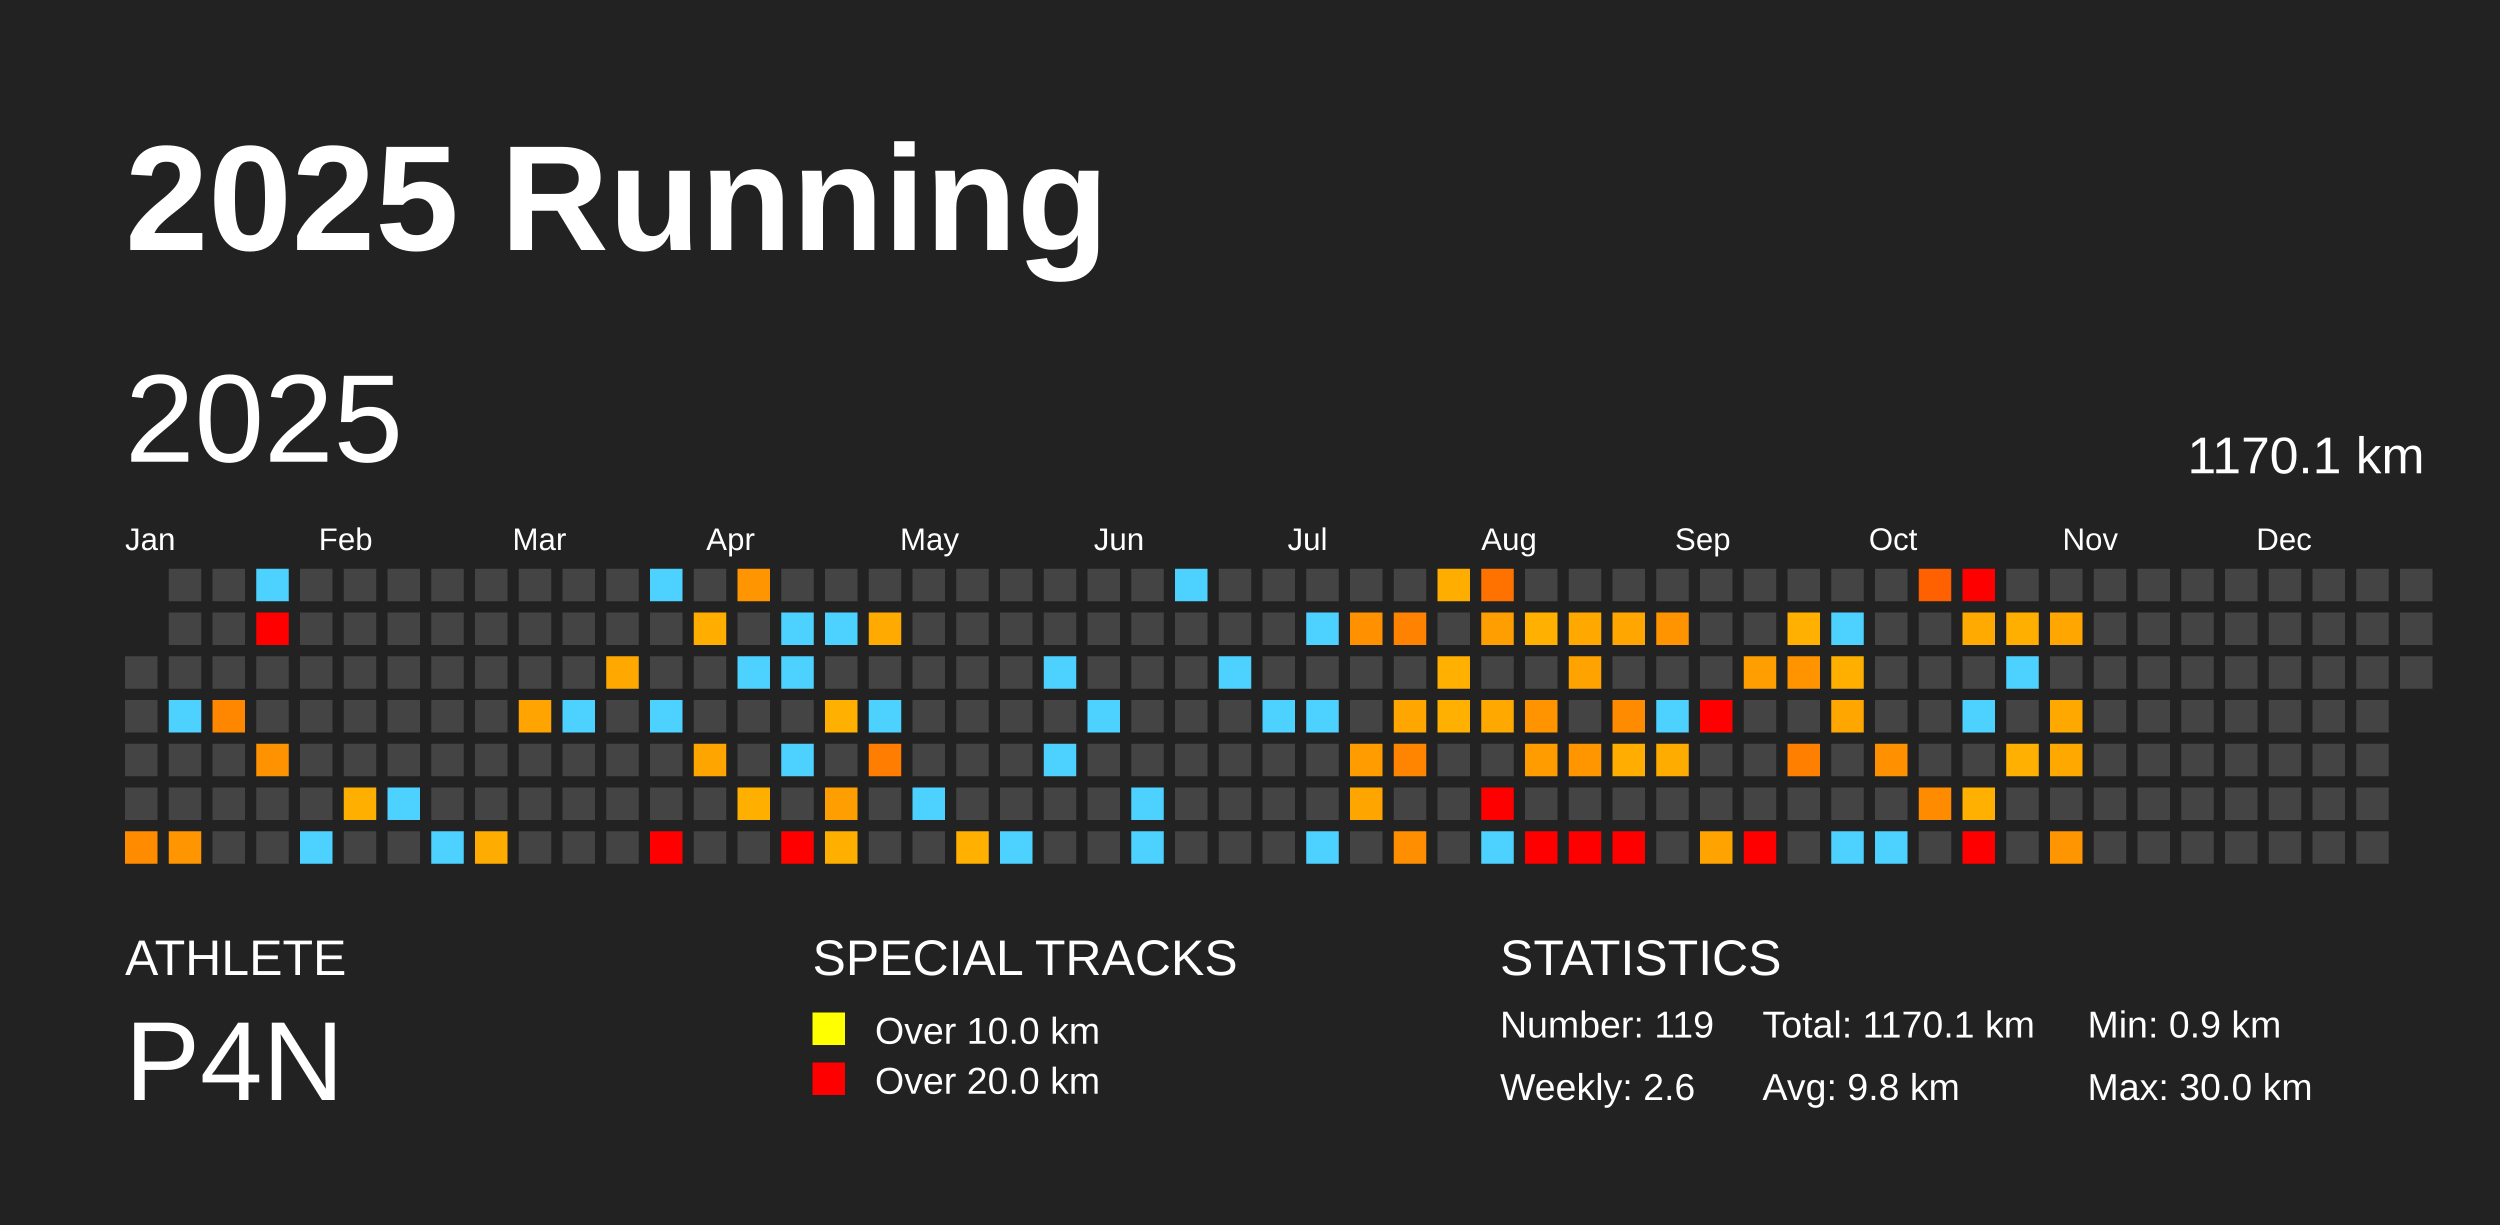
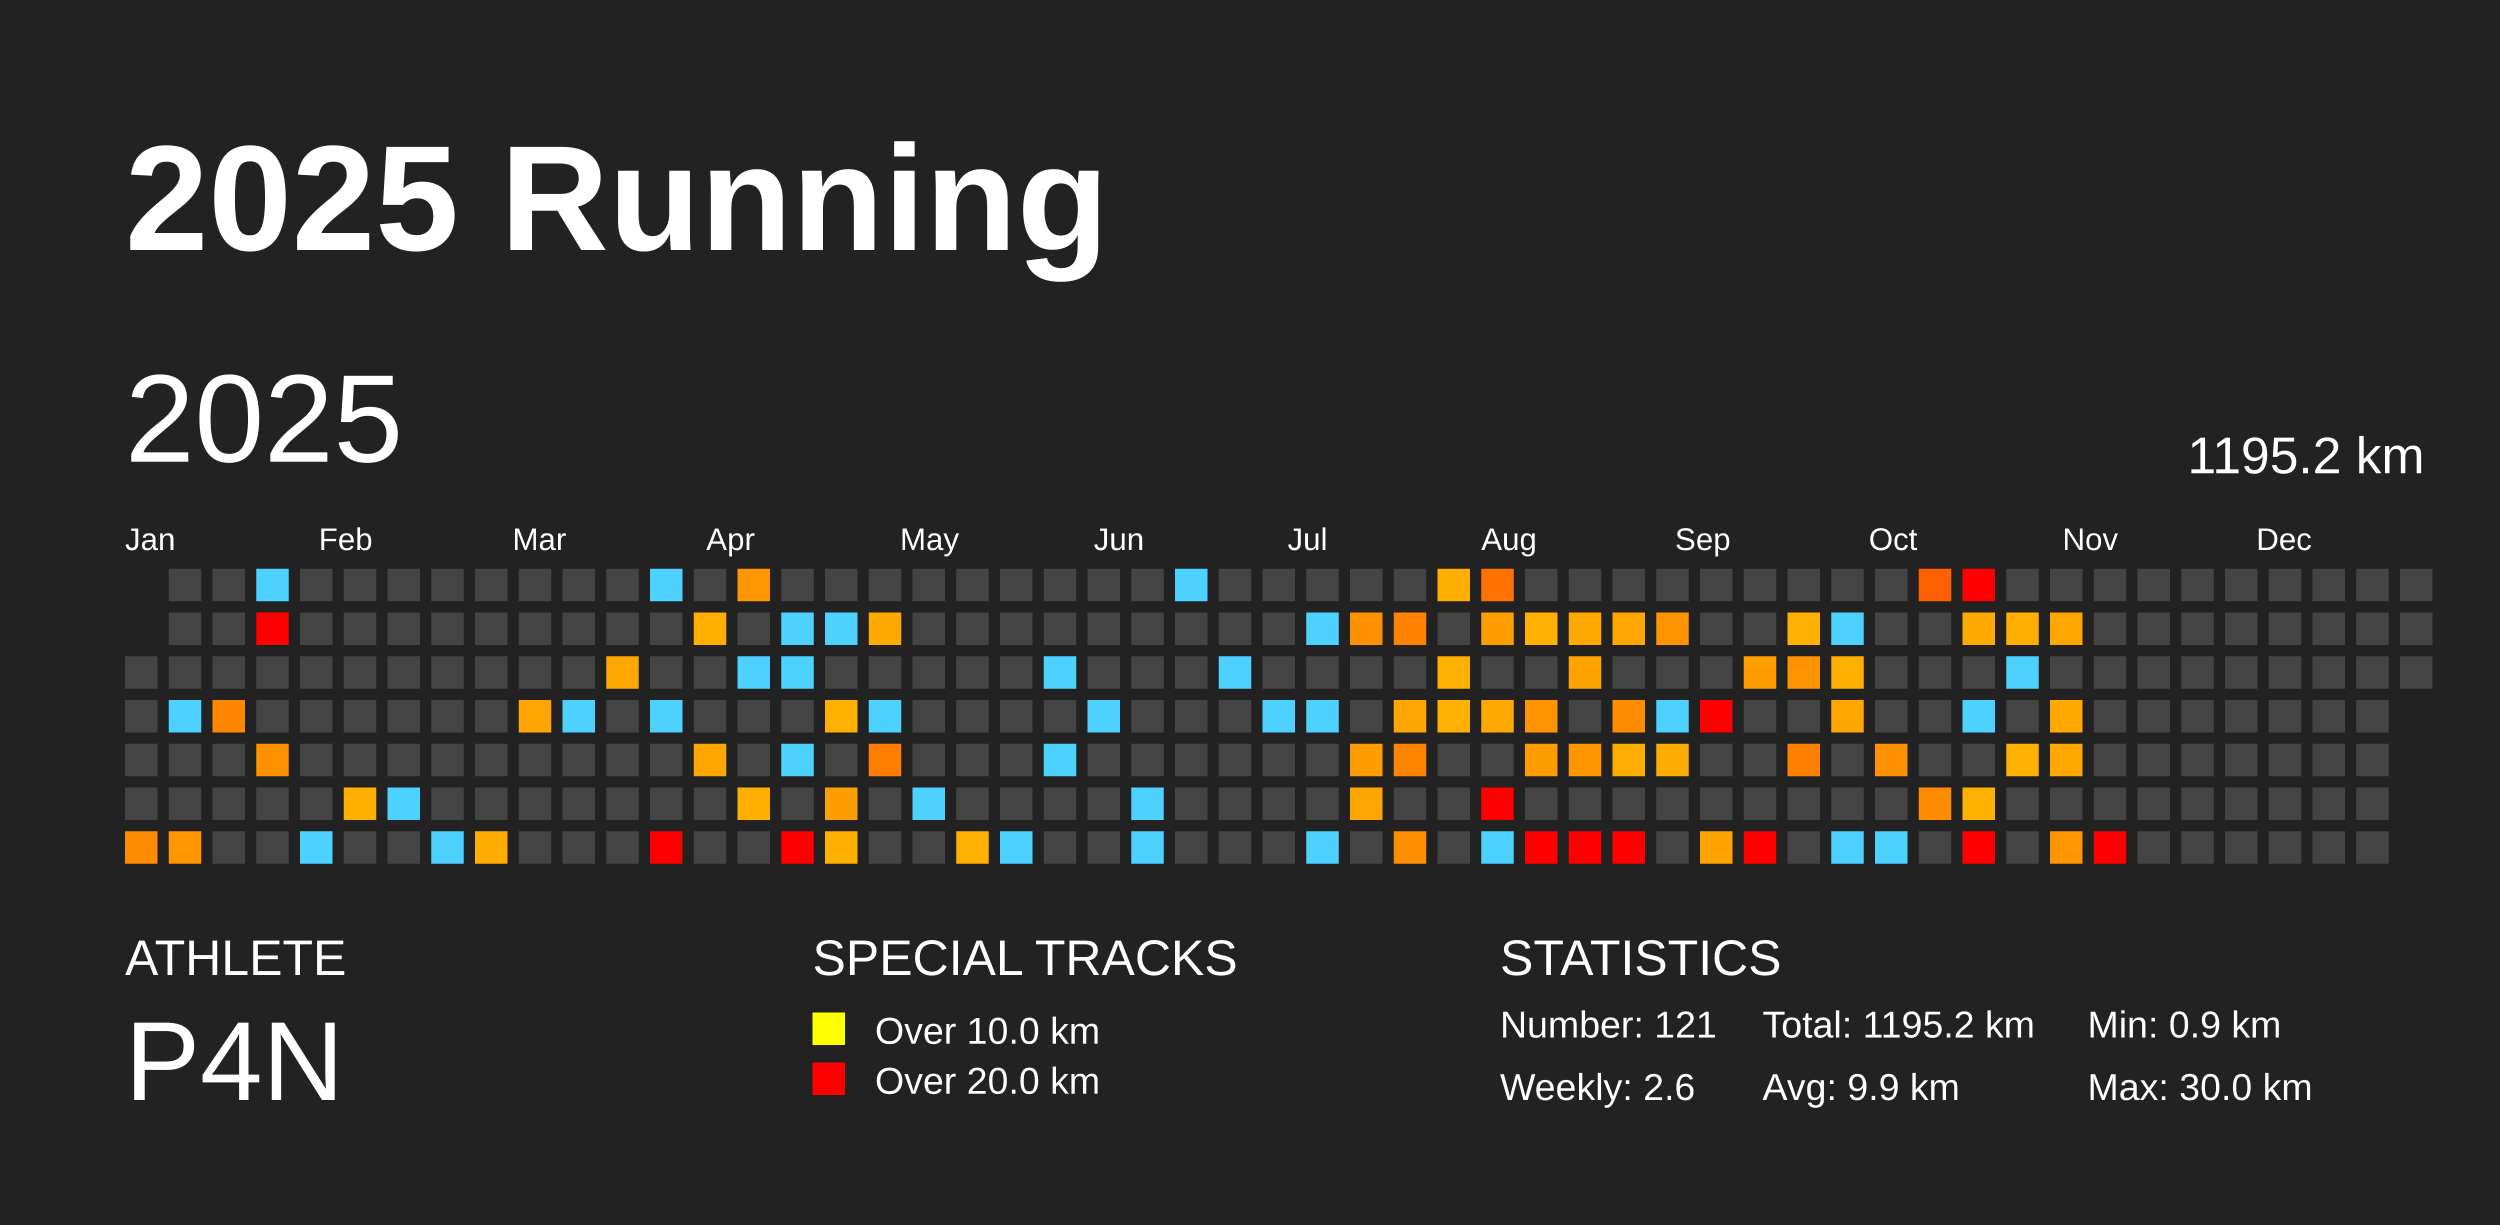
<svg xmlns="http://www.w3.org/2000/svg" baseProfile="full" height="98mm" version="1.1" viewBox="0,0,200,98" width="200mm">
  <defs />
  <rect fill="#222222" height="98" width="200" x="0" y="0" />
  <text fill="#FFFFFF" style="font-size:12px; font-family:Arial; font-weight:bold;" x="10" y="20">2025 Running</text>
  <text fill="#FFFFFF" style="font-size:4px; font-family:Arial" x="10" y="78">ATHLETE</text>
  <text fill="#FFFFFF" style="font-size:9px; font-family:Arial" x="10" y="88">P4N</text>
  <text fill="#FFFFFF" style="font-size:4px; font-family:Arial" x="65" y="78">SPECIAL TRACKS</text>
  <rect fill="yellow" height="2.6" width="2.6" x="65" y="81" />
  <text fill="#FFFFFF" style="font-size:3px; font-family:Arial" x="70" y="83.5">Over 10.0 km</text>
  <rect fill="red" height="2.6" width="2.6" x="65" y="85" />
  <text fill="#FFFFFF" style="font-size:3px; font-family:Arial" x="70" y="87.5">Over 20.0 km</text>
  <text fill="#FFFFFF" style="font-size:4px; font-family:Arial" x="120" y="78">STATISTICS</text>
-   <text fill="#FFFFFF" style="font-size:3px; font-family:Arial" x="120" y="83">Number: 119</text>
+   <text fill="#FFFFFF" style="font-size:3px; font-family:Arial" x="120" y="83">Number: 121</text>
  <text fill="#FFFFFF" style="font-size:3px; font-family:Arial" x="120" y="88">Weekly: 2.6</text>
-   <text fill="#FFFFFF" style="font-size:3px; font-family:Arial" x="141" y="83">Total: 1170.1 km</text>
-   <text fill="#FFFFFF" style="font-size:3px; font-family:Arial" x="141" y="88">Avg: 9.8 km</text>
+   <text fill="#FFFFFF" style="font-size:3px; font-family:Arial" x="141" y="83">Total: 1195.2 km</text>
+   <text fill="#FFFFFF" style="font-size:3px; font-family:Arial" x="141" y="88">Avg: 9.9 km</text>
  <text fill="#FFFFFF" style="font-size:3px; font-family:Arial" x="167" y="83">Min: 0.9 km</text>
  <text fill="#FFFFFF" style="font-size:3px; font-family:Arial" x="167" y="88">Max: 30.0 km</text>
  <text dominant-baseline="hanging" fill="#FFFFFF" style="font-size:10.0px; font-family:Arial;" x="10" y="30">2025</text>
-   <text dominant-baseline="hanging" fill="#FFFFFF" style="font-size:4.125px; font-family:Arial;" x="175" y="35">1170.1 km</text>
+   <text dominant-baseline="hanging" fill="#FFFFFF" style="font-size:4.125px; font-family:Arial;" x="175" y="35">1195.2 km</text>
  <text fill="#FFFFFF" style="font-size:2.5px; font-family:Arial" x="10.0" y="44">Jan</text>
  <text fill="#FFFFFF" style="font-size:2.5px; font-family:Arial" x="25.5" y="44">Feb</text>
  <text fill="#FFFFFF" style="font-size:2.5px; font-family:Arial" x="41.0" y="44">Mar</text>
  <text fill="#FFFFFF" style="font-size:2.5px; font-family:Arial" x="56.5" y="44">Apr</text>
  <text fill="#FFFFFF" style="font-size:2.5px; font-family:Arial" x="72.0" y="44">May</text>
  <text fill="#FFFFFF" style="font-size:2.5px; font-family:Arial" x="87.5" y="44">Jun</text>
  <text fill="#FFFFFF" style="font-size:2.5px; font-family:Arial" x="103.0" y="44">Jul</text>
  <text fill="#FFFFFF" style="font-size:2.5px; font-family:Arial" x="118.5" y="44">Aug</text>
  <text fill="#FFFFFF" style="font-size:2.5px; font-family:Arial" x="134.0" y="44">Sep</text>
  <text fill="#FFFFFF" style="font-size:2.5px; font-family:Arial" x="149.5" y="44">Oct</text>
  <text fill="#FFFFFF" style="font-size:2.5px; font-family:Arial" x="165.0" y="44">Nov</text>
  <text fill="#FFFFFF" style="font-size:2.5px; font-family:Arial" x="180.5" y="44">Dec</text>
  <rect fill="#444444" height="2.6" width="2.6" x="10.0" y="52.5" />
  <rect fill="#444444" height="2.6" width="2.6" x="10.0" y="56.0" />
  <rect fill="#444444" height="2.6" width="2.6" x="10.0" y="59.5" />
  <rect fill="#444444" height="2.6" width="2.6" x="10.0" y="63.0" />
  <rect fill="#ff8c00" height="2.6" width="2.6" x="10.0" y="66.5" />
  <rect fill="#444444" height="2.6" width="2.6" x="13.5" y="45.5" />
  <rect fill="#444444" height="2.6" width="2.6" x="13.5" y="49.0" />
  <rect fill="#444444" height="2.6" width="2.6" x="13.5" y="52.5" />
  <rect fill="#4dd2ff" height="2.6" width="2.6" x="13.5" y="56.0" />
  <rect fill="#444444" height="2.6" width="2.6" x="13.5" y="59.5" />
  <rect fill="#444444" height="2.6" width="2.6" x="13.5" y="63.0" />
  <rect fill="#ff9500" height="2.6" width="2.6" x="13.5" y="66.5" />
  <rect fill="#444444" height="2.6" width="2.6" x="17.0" y="45.5" />
  <rect fill="#444444" height="2.6" width="2.6" x="17.0" y="49.0" />
  <rect fill="#444444" height="2.6" width="2.6" x="17.0" y="52.5" />
  <rect fill="#ff8700" height="2.6" width="2.6" x="17.0" y="56.0" />
  <rect fill="#444444" height="2.6" width="2.6" x="17.0" y="59.5" />
  <rect fill="#444444" height="2.6" width="2.6" x="17.0" y="63.0" />
  <rect fill="#444444" height="2.6" width="2.6" x="17.0" y="66.5" />
  <rect fill="#4dd2ff" height="2.6" width="2.6" x="20.5" y="45.5" />
  <rect fill="red" height="2.6" width="2.6" x="20.5" y="49.0" />
  <rect fill="#444444" height="2.6" width="2.6" x="20.5" y="52.5" />
  <rect fill="#444444" height="2.6" width="2.6" x="20.5" y="56.0" />
  <rect fill="#ff9200" height="2.6" width="2.6" x="20.5" y="59.5" />
  <rect fill="#444444" height="2.6" width="2.6" x="20.5" y="63.0" />
  <rect fill="#444444" height="2.6" width="2.6" x="20.5" y="66.5" />
  <rect fill="#444444" height="2.6" width="2.6" x="24.0" y="45.5" />
  <rect fill="#444444" height="2.6" width="2.6" x="24.0" y="49.0" />
  <rect fill="#444444" height="2.6" width="2.6" x="24.0" y="52.5" />
  <rect fill="#444444" height="2.6" width="2.6" x="24.0" y="56.0" />
  <rect fill="#444444" height="2.6" width="2.6" x="24.0" y="59.5" />
  <rect fill="#444444" height="2.6" width="2.6" x="24.0" y="63.0" />
  <rect fill="#4dd2ff" height="2.6" width="2.6" x="24.0" y="66.5" />
  <rect fill="#444444" height="2.6" width="2.6" x="27.5" y="45.5" />
  <rect fill="#444444" height="2.6" width="2.6" x="27.5" y="49.0" />
  <rect fill="#444444" height="2.6" width="2.6" x="27.5" y="52.5" />
  <rect fill="#444444" height="2.6" width="2.6" x="27.5" y="56.0" />
  <rect fill="#444444" height="2.6" width="2.6" x="27.5" y="59.5" />
  <rect fill="#ffaf00" height="2.6" width="2.6" x="27.5" y="63.0" />
  <rect fill="#444444" height="2.6" width="2.6" x="27.5" y="66.5" />
  <rect fill="#444444" height="2.6" width="2.6" x="31.0" y="45.5" />
  <rect fill="#444444" height="2.6" width="2.6" x="31.0" y="49.0" />
  <rect fill="#444444" height="2.6" width="2.6" x="31.0" y="52.5" />
  <rect fill="#444444" height="2.6" width="2.6" x="31.0" y="56.0" />
  <rect fill="#444444" height="2.6" width="2.6" x="31.0" y="59.5" />
  <rect fill="#4dd2ff" height="2.6" width="2.6" x="31.0" y="63.0" />
  <rect fill="#444444" height="2.6" width="2.6" x="31.0" y="66.5" />
  <rect fill="#444444" height="2.6" width="2.6" x="34.5" y="45.5" />
  <rect fill="#444444" height="2.6" width="2.6" x="34.5" y="49.0" />
  <rect fill="#444444" height="2.6" width="2.6" x="34.5" y="52.5" />
  <rect fill="#444444" height="2.6" width="2.6" x="34.5" y="56.0" />
  <rect fill="#444444" height="2.6" width="2.6" x="34.5" y="59.5" />
  <rect fill="#444444" height="2.6" width="2.6" x="34.5" y="63.0" />
  <rect fill="#4dd2ff" height="2.6" width="2.6" x="34.5" y="66.5" />
  <rect fill="#444444" height="2.6" width="2.6" x="38.0" y="45.5" />
  <rect fill="#444444" height="2.6" width="2.6" x="38.0" y="49.0" />
  <rect fill="#444444" height="2.6" width="2.6" x="38.0" y="52.5" />
  <rect fill="#444444" height="2.6" width="2.6" x="38.0" y="56.0" />
  <rect fill="#444444" height="2.6" width="2.6" x="38.0" y="59.5" />
  <rect fill="#444444" height="2.6" width="2.6" x="38.0" y="63.0" />
  <rect fill="#ffac00" height="2.6" width="2.6" x="38.0" y="66.5" />
  <rect fill="#444444" height="2.6" width="2.6" x="41.5" y="45.5" />
  <rect fill="#444444" height="2.6" width="2.6" x="41.5" y="49.0" />
  <rect fill="#444444" height="2.6" width="2.6" x="41.5" y="52.5" />
  <rect fill="#ffa400" height="2.6" width="2.6" x="41.5" y="56.0" />
  <rect fill="#444444" height="2.6" width="2.6" x="41.5" y="59.5" />
  <rect fill="#444444" height="2.6" width="2.6" x="41.5" y="63.0" />
  <rect fill="#444444" height="2.6" width="2.6" x="41.5" y="66.5" />
  <rect fill="#444444" height="2.6" width="2.6" x="45.0" y="45.5" />
  <rect fill="#444444" height="2.6" width="2.6" x="45.0" y="49.0" />
  <rect fill="#444444" height="2.6" width="2.6" x="45.0" y="52.5" />
  <rect fill="#4dd2ff" height="2.6" width="2.6" x="45.0" y="56.0" />
  <rect fill="#444444" height="2.6" width="2.6" x="45.0" y="59.5" />
  <rect fill="#444444" height="2.6" width="2.6" x="45.0" y="63.0" />
  <rect fill="#444444" height="2.6" width="2.6" x="45.0" y="66.5" />
  <rect fill="#444444" height="2.6" width="2.6" x="48.5" y="45.5" />
  <rect fill="#444444" height="2.6" width="2.6" x="48.5" y="49.0" />
  <rect fill="#ffa900" height="2.6" width="2.6" x="48.5" y="52.5" />
  <rect fill="#444444" height="2.6" width="2.6" x="48.5" y="56.0" />
  <rect fill="#444444" height="2.6" width="2.6" x="48.5" y="59.5" />
  <rect fill="#444444" height="2.6" width="2.6" x="48.5" y="63.0" />
  <rect fill="#444444" height="2.6" width="2.6" x="48.5" y="66.5" />
  <rect fill="#4dd2ff" height="2.6" width="2.6" x="52.0" y="45.5" />
  <rect fill="#444444" height="2.6" width="2.6" x="52.0" y="49.0" />
  <rect fill="#444444" height="2.6" width="2.6" x="52.0" y="52.5" />
  <rect fill="#4dd2ff" height="2.6" width="2.6" x="52.0" y="56.0" />
  <rect fill="#444444" height="2.6" width="2.6" x="52.0" y="59.5" />
  <rect fill="#444444" height="2.6" width="2.6" x="52.0" y="63.0" />
  <rect fill="red" height="2.6" width="2.6" x="52.0" y="66.5" />
  <rect fill="#444444" height="2.6" width="2.6" x="55.5" y="45.5" />
  <rect fill="#ffae00" height="2.6" width="2.6" x="55.5" y="49.0" />
  <rect fill="#444444" height="2.6" width="2.6" x="55.5" y="52.5" />
  <rect fill="#444444" height="2.6" width="2.6" x="55.5" y="56.0" />
  <rect fill="#ffa500" height="2.6" width="2.6" x="55.5" y="59.5" />
  <rect fill="#444444" height="2.6" width="2.6" x="55.5" y="63.0" />
  <rect fill="#444444" height="2.6" width="2.6" x="55.5" y="66.5" />
  <rect fill="#ff9500" height="2.6" width="2.6" x="59.0" y="45.5" />
  <rect fill="#444444" height="2.6" width="2.6" x="59.0" y="49.0" />
  <rect fill="#4dd2ff" height="2.6" width="2.6" x="59.0" y="52.5" />
  <rect fill="#444444" height="2.6" width="2.6" x="59.0" y="56.0" />
  <rect fill="#444444" height="2.6" width="2.6" x="59.0" y="59.5" />
  <rect fill="#ffaf00" height="2.6" width="2.6" x="59.0" y="63.0" />
  <rect fill="#444444" height="2.6" width="2.6" x="59.0" y="66.5" />
  <rect fill="#444444" height="2.6" width="2.6" x="62.5" y="45.5" />
  <rect fill="#4dd2ff" height="2.6" width="2.6" x="62.5" y="49.0" />
  <rect fill="#4dd2ff" height="2.6" width="2.6" x="62.5" y="52.5" />
  <rect fill="#444444" height="2.6" width="2.6" x="62.5" y="56.0" />
  <rect fill="#4dd2ff" height="2.6" width="2.6" x="62.5" y="59.5" />
  <rect fill="#444444" height="2.6" width="2.6" x="62.5" y="63.0" />
  <rect fill="red" height="2.6" width="2.6" x="62.5" y="66.5" />
  <rect fill="#444444" height="2.6" width="2.6" x="66.0" y="45.5" />
  <rect fill="#4dd2ff" height="2.6" width="2.6" x="66.0" y="49.0" />
  <rect fill="#444444" height="2.6" width="2.6" x="66.0" y="52.5" />
  <rect fill="#ffb000" height="2.6" width="2.6" x="66.0" y="56.0" />
  <rect fill="#444444" height="2.6" width="2.6" x="66.0" y="59.5" />
  <rect fill="#ff9e00" height="2.6" width="2.6" x="66.0" y="63.0" />
  <rect fill="#ffaf00" height="2.6" width="2.6" x="66.0" y="66.5" />
  <rect fill="#444444" height="2.6" width="2.6" x="69.5" y="45.5" />
  <rect fill="#ffaa00" height="2.6" width="2.6" x="69.5" y="49.0" />
  <rect fill="#444444" height="2.6" width="2.6" x="69.5" y="52.5" />
  <rect fill="#4dd2ff" height="2.6" width="2.6" x="69.5" y="56.0" />
  <rect fill="#ff7d00" height="2.6" width="2.6" x="69.5" y="59.5" />
  <rect fill="#444444" height="2.6" width="2.6" x="69.5" y="63.0" />
  <rect fill="#444444" height="2.6" width="2.6" x="69.5" y="66.5" />
  <rect fill="#444444" height="2.6" width="2.6" x="73.0" y="45.5" />
  <rect fill="#444444" height="2.6" width="2.6" x="73.0" y="49.0" />
  <rect fill="#444444" height="2.6" width="2.6" x="73.0" y="52.5" />
  <rect fill="#444444" height="2.6" width="2.6" x="73.0" y="56.0" />
  <rect fill="#444444" height="2.6" width="2.6" x="73.0" y="59.5" />
  <rect fill="#4dd2ff" height="2.6" width="2.6" x="73.0" y="63.0" />
  <rect fill="#444444" height="2.6" width="2.6" x="73.0" y="66.5" />
  <rect fill="#444444" height="2.6" width="2.6" x="76.5" y="45.5" />
  <rect fill="#444444" height="2.6" width="2.6" x="76.5" y="49.0" />
  <rect fill="#444444" height="2.6" width="2.6" x="76.5" y="52.5" />
  <rect fill="#444444" height="2.6" width="2.6" x="76.5" y="56.0" />
  <rect fill="#444444" height="2.6" width="2.6" x="76.5" y="59.5" />
  <rect fill="#444444" height="2.6" width="2.6" x="76.5" y="63.0" />
  <rect fill="#ffb000" height="2.6" width="2.6" x="76.5" y="66.5" />
  <rect fill="#444444" height="2.6" width="2.6" x="80.0" y="45.5" />
  <rect fill="#444444" height="2.6" width="2.6" x="80.0" y="49.0" />
  <rect fill="#444444" height="2.6" width="2.6" x="80.0" y="52.5" />
  <rect fill="#444444" height="2.6" width="2.6" x="80.0" y="56.0" />
  <rect fill="#444444" height="2.6" width="2.6" x="80.0" y="59.5" />
  <rect fill="#444444" height="2.6" width="2.6" x="80.0" y="63.0" />
  <rect fill="#4dd2ff" height="2.6" width="2.6" x="80.0" y="66.5" />
  <rect fill="#444444" height="2.6" width="2.6" x="83.5" y="45.5" />
  <rect fill="#444444" height="2.6" width="2.6" x="83.5" y="49.0" />
  <rect fill="#4dd2ff" height="2.6" width="2.6" x="83.5" y="52.5" />
  <rect fill="#444444" height="2.6" width="2.6" x="83.5" y="56.0" />
  <rect fill="#4dd2ff" height="2.6" width="2.6" x="83.5" y="59.5" />
  <rect fill="#444444" height="2.6" width="2.6" x="83.5" y="63.0" />
  <rect fill="#444444" height="2.6" width="2.6" x="83.5" y="66.5" />
  <rect fill="#444444" height="2.6" width="2.6" x="87.0" y="45.5" />
  <rect fill="#444444" height="2.6" width="2.6" x="87.0" y="49.0" />
  <rect fill="#444444" height="2.6" width="2.6" x="87.0" y="52.5" />
  <rect fill="#4dd2ff" height="2.6" width="2.6" x="87.0" y="56.0" />
  <rect fill="#444444" height="2.6" width="2.6" x="87.0" y="59.5" />
  <rect fill="#444444" height="2.6" width="2.6" x="87.0" y="63.0" />
  <rect fill="#444444" height="2.6" width="2.6" x="87.0" y="66.5" />
  <rect fill="#444444" height="2.6" width="2.6" x="90.5" y="45.5" />
  <rect fill="#444444" height="2.6" width="2.6" x="90.5" y="49.0" />
  <rect fill="#444444" height="2.6" width="2.6" x="90.5" y="52.5" />
  <rect fill="#444444" height="2.6" width="2.6" x="90.5" y="56.0" />
  <rect fill="#444444" height="2.6" width="2.6" x="90.5" y="59.5" />
  <rect fill="#4dd2ff" height="2.6" width="2.6" x="90.5" y="63.0" />
  <rect fill="#4dd2ff" height="2.6" width="2.6" x="90.5" y="66.5" />
  <rect fill="#4dd2ff" height="2.6" width="2.6" x="94.0" y="45.5" />
  <rect fill="#444444" height="2.6" width="2.6" x="94.0" y="49.0" />
  <rect fill="#444444" height="2.6" width="2.6" x="94.0" y="52.5" />
  <rect fill="#444444" height="2.6" width="2.6" x="94.0" y="56.0" />
  <rect fill="#444444" height="2.6" width="2.6" x="94.0" y="59.5" />
  <rect fill="#444444" height="2.6" width="2.6" x="94.0" y="63.0" />
  <rect fill="#444444" height="2.6" width="2.6" x="94.0" y="66.5" />
  <rect fill="#444444" height="2.6" width="2.6" x="97.5" y="45.5" />
  <rect fill="#444444" height="2.6" width="2.6" x="97.5" y="49.0" />
  <rect fill="#4dd2ff" height="2.6" width="2.6" x="97.5" y="52.5" />
  <rect fill="#444444" height="2.6" width="2.6" x="97.5" y="56.0" />
  <rect fill="#444444" height="2.6" width="2.6" x="97.5" y="59.5" />
  <rect fill="#444444" height="2.6" width="2.6" x="97.5" y="63.0" />
  <rect fill="#444444" height="2.6" width="2.6" x="97.5" y="66.5" />
  <rect fill="#444444" height="2.6" width="2.6" x="101.0" y="45.5" />
  <rect fill="#444444" height="2.6" width="2.6" x="101.0" y="49.0" />
  <rect fill="#444444" height="2.6" width="2.6" x="101.0" y="52.5" />
  <rect fill="#4dd2ff" height="2.6" width="2.6" x="101.0" y="56.0" />
  <rect fill="#444444" height="2.6" width="2.6" x="101.0" y="59.5" />
  <rect fill="#444444" height="2.6" width="2.6" x="101.0" y="63.0" />
  <rect fill="#444444" height="2.6" width="2.6" x="101.0" y="66.5" />
  <rect fill="#444444" height="2.6" width="2.6" x="104.5" y="45.5" />
  <rect fill="#4dd2ff" height="2.6" width="2.6" x="104.5" y="49.0" />
  <rect fill="#444444" height="2.6" width="2.6" x="104.5" y="52.5" />
  <rect fill="#4dd2ff" height="2.6" width="2.6" x="104.5" y="56.0" />
  <rect fill="#444444" height="2.6" width="2.6" x="104.5" y="59.5" />
  <rect fill="#444444" height="2.6" width="2.6" x="104.5" y="63.0" />
  <rect fill="#4dd2ff" height="2.6" width="2.6" x="104.5" y="66.5" />
  <rect fill="#444444" height="2.6" width="2.6" x="108.0" y="45.5" />
  <rect fill="#ff9000" height="2.6" width="2.6" x="108.0" y="49.0" />
  <rect fill="#444444" height="2.6" width="2.6" x="108.0" y="52.5" />
  <rect fill="#444444" height="2.6" width="2.6" x="108.0" y="56.0" />
  <rect fill="#ff9d00" height="2.6" width="2.6" x="108.0" y="59.5" />
  <rect fill="#ffa500" height="2.6" width="2.6" x="108.0" y="63.0" />
  <rect fill="#444444" height="2.6" width="2.6" x="108.0" y="66.5" />
  <rect fill="#444444" height="2.6" width="2.6" x="111.5" y="45.5" />
  <rect fill="#ff8300" height="2.6" width="2.6" x="111.5" y="49.0" />
  <rect fill="#444444" height="2.6" width="2.6" x="111.5" y="52.5" />
  <rect fill="#ffa600" height="2.6" width="2.6" x="111.5" y="56.0" />
  <rect fill="#ff8400" height="2.6" width="2.6" x="111.5" y="59.5" />
  <rect fill="#444444" height="2.6" width="2.6" x="111.5" y="63.0" />
  <rect fill="#ff8f00" height="2.6" width="2.6" x="111.5" y="66.5" />
  <rect fill="#ffae00" height="2.6" width="2.6" x="115.0" y="45.5" />
  <rect fill="#444444" height="2.6" width="2.6" x="115.0" y="49.0" />
  <rect fill="#ffb000" height="2.6" width="2.6" x="115.0" y="52.5" />
  <rect fill="#ffb000" height="2.6" width="2.6" x="115.0" y="56.0" />
  <rect fill="#444444" height="2.6" width="2.6" x="115.0" y="59.5" />
  <rect fill="#444444" height="2.6" width="2.6" x="115.0" y="63.0" />
  <rect fill="#444444" height="2.6" width="2.6" x="115.0" y="66.5" />
  <rect fill="#ff7200" height="2.6" width="2.6" x="118.5" y="45.5" />
  <rect fill="#ff9e00" height="2.6" width="2.6" x="118.5" y="49.0" />
  <rect fill="#444444" height="2.6" width="2.6" x="118.5" y="52.5" />
  <rect fill="#ffa900" height="2.6" width="2.6" x="118.5" y="56.0" />
  <rect fill="#444444" height="2.6" width="2.6" x="118.5" y="59.5" />
  <rect fill="red" height="2.6" width="2.6" x="118.5" y="63.0" />
  <rect fill="#4dd2ff" height="2.6" width="2.6" x="118.5" y="66.5" />
  <rect fill="#444444" height="2.6" width="2.6" x="122.0" y="45.5" />
  <rect fill="#ffb000" height="2.6" width="2.6" x="122.0" y="49.0" />
  <rect fill="#444444" height="2.6" width="2.6" x="122.0" y="52.5" />
  <rect fill="#ff9400" height="2.6" width="2.6" x="122.0" y="56.0" />
  <rect fill="#ff9c00" height="2.6" width="2.6" x="122.0" y="59.5" />
  <rect fill="#444444" height="2.6" width="2.6" x="122.0" y="63.0" />
  <rect fill="red" height="2.6" width="2.6" x="122.0" y="66.5" />
  <rect fill="#444444" height="2.6" width="2.6" x="125.5" y="45.5" />
  <rect fill="#ffa900" height="2.6" width="2.6" x="125.5" y="49.0" />
  <rect fill="#ffa300" height="2.6" width="2.6" x="125.5" y="52.5" />
  <rect fill="#444444" height="2.6" width="2.6" x="125.5" y="56.0" />
  <rect fill="#ff9600" height="2.6" width="2.6" x="125.5" y="59.5" />
  <rect fill="#444444" height="2.6" width="2.6" x="125.5" y="63.0" />
  <rect fill="red" height="2.6" width="2.6" x="125.5" y="66.5" />
  <rect fill="#444444" height="2.6" width="2.6" x="129.0" y="45.5" />
  <rect fill="#ffa600" height="2.6" width="2.6" x="129.0" y="49.0" />
  <rect fill="#444444" height="2.6" width="2.6" x="129.0" y="52.5" />
  <rect fill="#ff8c00" height="2.6" width="2.6" x="129.0" y="56.0" />
  <rect fill="#ffad00" height="2.6" width="2.6" x="129.0" y="59.5" />
  <rect fill="#444444" height="2.6" width="2.6" x="129.0" y="63.0" />
  <rect fill="red" height="2.6" width="2.6" x="129.0" y="66.5" />
  <rect fill="#444444" height="2.6" width="2.6" x="132.5" y="45.5" />
  <rect fill="#ff9400" height="2.6" width="2.6" x="132.5" y="49.0" />
  <rect fill="#444444" height="2.6" width="2.6" x="132.5" y="52.5" />
  <rect fill="#4dd2ff" height="2.6" width="2.6" x="132.5" y="56.0" />
  <rect fill="#ffac00" height="2.6" width="2.6" x="132.5" y="59.5" />
  <rect fill="#444444" height="2.6" width="2.6" x="132.5" y="63.0" />
  <rect fill="#444444" height="2.6" width="2.6" x="132.5" y="66.5" />
  <rect fill="#444444" height="2.6" width="2.6" x="136.0" y="45.5" />
  <rect fill="#444444" height="2.6" width="2.6" x="136.0" y="49.0" />
  <rect fill="#444444" height="2.6" width="2.6" x="136.0" y="52.5" />
  <rect fill="red" height="2.6" width="2.6" x="136.0" y="56.0" />
  <rect fill="#444444" height="2.6" width="2.6" x="136.0" y="59.5" />
  <rect fill="#444444" height="2.6" width="2.6" x="136.0" y="63.0" />
  <rect fill="#ffa300" height="2.6" width="2.6" x="136.0" y="66.5" />
  <rect fill="#444444" height="2.6" width="2.6" x="139.5" y="45.5" />
  <rect fill="#444444" height="2.6" width="2.6" x="139.5" y="49.0" />
  <rect fill="#ff9e00" height="2.6" width="2.6" x="139.5" y="52.5" />
  <rect fill="#444444" height="2.6" width="2.6" x="139.5" y="56.0" />
  <rect fill="#444444" height="2.6" width="2.6" x="139.5" y="59.5" />
  <rect fill="#444444" height="2.6" width="2.6" x="139.5" y="63.0" />
  <rect fill="red" height="2.6" width="2.6" x="139.5" y="66.5" />
  <rect fill="#444444" height="2.6" width="2.6" x="143.0" y="45.5" />
  <rect fill="#ffb000" height="2.6" width="2.6" x="143.0" y="49.0" />
  <rect fill="#ff9400" height="2.6" width="2.6" x="143.0" y="52.5" />
  <rect fill="#444444" height="2.6" width="2.6" x="143.0" y="56.0" />
  <rect fill="#ff7f00" height="2.6" width="2.6" x="143.0" y="59.5" />
  <rect fill="#444444" height="2.6" width="2.6" x="143.0" y="63.0" />
  <rect fill="#444444" height="2.6" width="2.6" x="143.0" y="66.5" />
  <rect fill="#444444" height="2.6" width="2.6" x="146.5" y="45.5" />
  <rect fill="#4dd2ff" height="2.6" width="2.6" x="146.5" y="49.0" />
  <rect fill="#ffaf00" height="2.6" width="2.6" x="146.5" y="52.5" />
  <rect fill="#ffa700" height="2.6" width="2.6" x="146.5" y="56.0" />
  <rect fill="#444444" height="2.6" width="2.6" x="146.5" y="59.5" />
  <rect fill="#444444" height="2.6" width="2.6" x="146.5" y="63.0" />
  <rect fill="#4dd2ff" height="2.6" width="2.6" x="146.5" y="66.5" />
  <rect fill="#444444" height="2.6" width="2.6" x="150.0" y="45.5" />
  <rect fill="#444444" height="2.6" width="2.6" x="150.0" y="49.0" />
  <rect fill="#444444" height="2.6" width="2.6" x="150.0" y="52.5" />
  <rect fill="#444444" height="2.6" width="2.6" x="150.0" y="56.0" />
  <rect fill="#ff9100" height="2.6" width="2.6" x="150.0" y="59.5" />
  <rect fill="#444444" height="2.6" width="2.6" x="150.0" y="63.0" />
  <rect fill="#4dd2ff" height="2.6" width="2.6" x="150.0" y="66.5" />
  <rect fill="#ff6100" height="2.6" width="2.6" x="153.5" y="45.5" />
  <rect fill="#444444" height="2.6" width="2.6" x="153.5" y="49.0" />
  <rect fill="#444444" height="2.6" width="2.6" x="153.5" y="52.5" />
  <rect fill="#444444" height="2.6" width="2.6" x="153.5" y="56.0" />
  <rect fill="#444444" height="2.6" width="2.6" x="153.5" y="59.5" />
  <rect fill="#ff8b00" height="2.6" width="2.6" x="153.5" y="63.0" />
  <rect fill="#444444" height="2.6" width="2.6" x="153.5" y="66.5" />
  <rect fill="red" height="2.6" width="2.6" x="157.0" y="45.5" />
  <rect fill="#ffaa00" height="2.6" width="2.6" x="157.0" y="49.0" />
  <rect fill="#444444" height="2.6" width="2.6" x="157.0" y="52.5" />
  <rect fill="#4dd2ff" height="2.6" width="2.6" x="157.0" y="56.0" />
  <rect fill="#444444" height="2.6" width="2.6" x="157.0" y="59.5" />
  <rect fill="#ffb000" height="2.6" width="2.6" x="157.0" y="63.0" />
  <rect fill="red" height="2.6" width="2.6" x="157.0" y="66.5" />
  <rect fill="#444444" height="2.6" width="2.6" x="160.5" y="45.5" />
  <rect fill="#ffaf00" height="2.6" width="2.6" x="160.5" y="49.0" />
  <rect fill="#4dd2ff" height="2.6" width="2.6" x="160.5" y="52.5" />
  <rect fill="#444444" height="2.6" width="2.6" x="160.5" y="56.0" />
  <rect fill="#ffb000" height="2.6" width="2.6" x="160.5" y="59.5" />
  <rect fill="#444444" height="2.6" width="2.6" x="160.5" y="63.0" />
  <rect fill="#444444" height="2.6" width="2.6" x="160.5" y="66.5" />
  <rect fill="#444444" height="2.6" width="2.6" x="164.0" y="45.5" />
  <rect fill="#ffa700" height="2.6" width="2.6" x="164.0" y="49.0" />
  <rect fill="#444444" height="2.6" width="2.6" x="164.0" y="52.5" />
  <rect fill="#ffa800" height="2.6" width="2.6" x="164.0" y="56.0" />
  <rect fill="#ffa900" height="2.6" width="2.6" x="164.0" y="59.5" />
  <rect fill="#444444" height="2.6" width="2.6" x="164.0" y="63.0" />
  <rect fill="#ff9500" height="2.6" width="2.6" x="164.0" y="66.5" />
  <rect fill="#444444" height="2.6" width="2.6" x="167.5" y="45.5" />
  <rect fill="#444444" height="2.6" width="2.6" x="167.5" y="49.0" />
  <rect fill="#444444" height="2.6" width="2.6" x="167.5" y="52.5" />
  <rect fill="#444444" height="2.6" width="2.6" x="167.5" y="56.0" />
  <rect fill="#444444" height="2.6" width="2.6" x="167.5" y="59.5" />
  <rect fill="#444444" height="2.6" width="2.6" x="167.5" y="63.0" />
-   <rect fill="#444444" height="2.6" width="2.6" x="167.5" y="66.5" />
+   <rect fill="red" height="2.6" width="2.6" x="167.5" y="66.5" />
  <rect fill="#444444" height="2.6" width="2.6" x="171.0" y="45.5" />
  <rect fill="#444444" height="2.6" width="2.6" x="171.0" y="49.0" />
  <rect fill="#444444" height="2.6" width="2.6" x="171.0" y="52.5" />
  <rect fill="#444444" height="2.6" width="2.6" x="171.0" y="56.0" />
  <rect fill="#444444" height="2.6" width="2.6" x="171.0" y="59.5" />
  <rect fill="#444444" height="2.6" width="2.6" x="171.0" y="63.0" />
  <rect fill="#444444" height="2.6" width="2.6" x="171.0" y="66.5" />
  <rect fill="#444444" height="2.6" width="2.6" x="174.5" y="45.5" />
  <rect fill="#444444" height="2.6" width="2.6" x="174.5" y="49.0" />
  <rect fill="#444444" height="2.6" width="2.6" x="174.5" y="52.5" />
  <rect fill="#444444" height="2.6" width="2.6" x="174.5" y="56.0" />
  <rect fill="#444444" height="2.6" width="2.6" x="174.5" y="59.5" />
  <rect fill="#444444" height="2.6" width="2.6" x="174.5" y="63.0" />
  <rect fill="#444444" height="2.6" width="2.6" x="174.5" y="66.5" />
  <rect fill="#444444" height="2.6" width="2.6" x="178.0" y="45.5" />
  <rect fill="#444444" height="2.6" width="2.6" x="178.0" y="49.0" />
  <rect fill="#444444" height="2.6" width="2.6" x="178.0" y="52.5" />
  <rect fill="#444444" height="2.6" width="2.6" x="178.0" y="56.0" />
  <rect fill="#444444" height="2.6" width="2.6" x="178.0" y="59.5" />
  <rect fill="#444444" height="2.6" width="2.6" x="178.0" y="63.0" />
  <rect fill="#444444" height="2.6" width="2.6" x="178.0" y="66.5" />
  <rect fill="#444444" height="2.6" width="2.6" x="181.5" y="45.5" />
  <rect fill="#444444" height="2.6" width="2.6" x="181.5" y="49.0" />
  <rect fill="#444444" height="2.6" width="2.6" x="181.5" y="52.5" />
  <rect fill="#444444" height="2.6" width="2.6" x="181.5" y="56.0" />
  <rect fill="#444444" height="2.6" width="2.6" x="181.5" y="59.5" />
  <rect fill="#444444" height="2.6" width="2.6" x="181.5" y="63.0" />
  <rect fill="#444444" height="2.6" width="2.6" x="181.5" y="66.5" />
  <rect fill="#444444" height="2.6" width="2.6" x="185.0" y="45.5" />
  <rect fill="#444444" height="2.6" width="2.6" x="185.0" y="49.0" />
  <rect fill="#444444" height="2.6" width="2.6" x="185.0" y="52.5" />
  <rect fill="#444444" height="2.6" width="2.6" x="185.0" y="56.0" />
  <rect fill="#444444" height="2.6" width="2.6" x="185.0" y="59.5" />
  <rect fill="#444444" height="2.6" width="2.6" x="185.0" y="63.0" />
  <rect fill="#444444" height="2.6" width="2.6" x="185.0" y="66.5" />
  <rect fill="#444444" height="2.6" width="2.6" x="188.5" y="45.5" />
  <rect fill="#444444" height="2.6" width="2.6" x="188.5" y="49.0" />
  <rect fill="#444444" height="2.6" width="2.6" x="188.5" y="52.5" />
  <rect fill="#444444" height="2.6" width="2.6" x="188.5" y="56.0" />
  <rect fill="#444444" height="2.6" width="2.6" x="188.5" y="59.5" />
  <rect fill="#444444" height="2.6" width="2.6" x="188.5" y="63.0" />
  <rect fill="#444444" height="2.6" width="2.6" x="188.5" y="66.5" />
  <rect fill="#444444" height="2.6" width="2.6" x="192.0" y="45.5" />
  <rect fill="#444444" height="2.6" width="2.6" x="192.0" y="49.0" />
  <rect fill="#444444" height="2.6" width="2.6" x="192.0" y="52.5" />
</svg>
